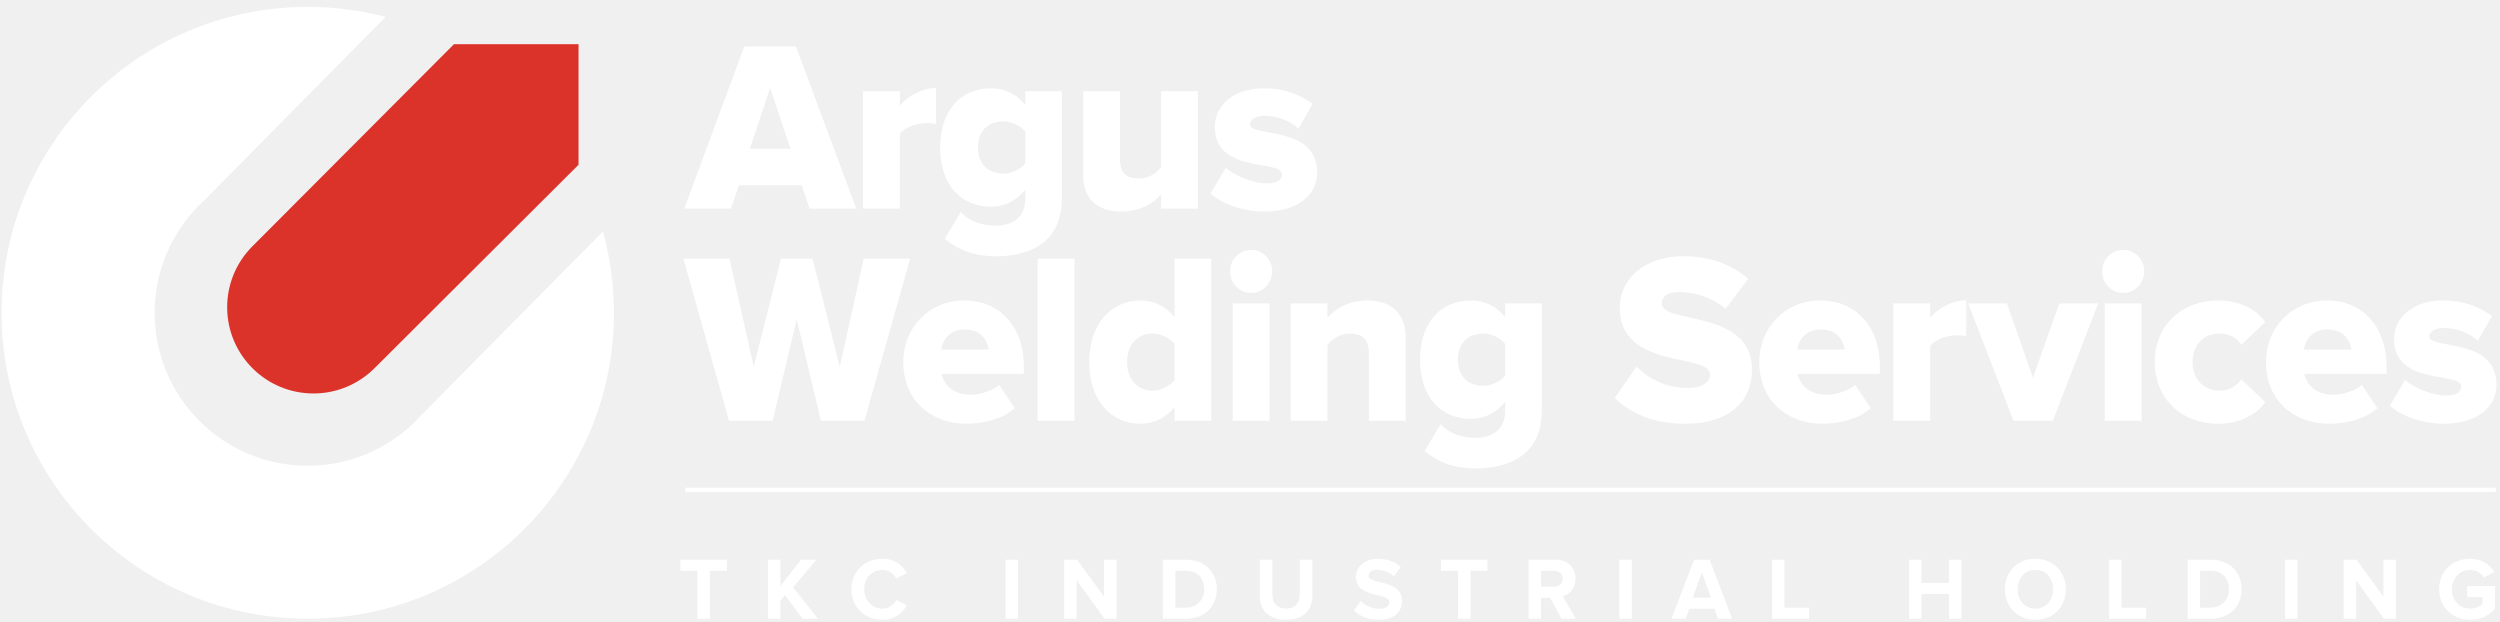
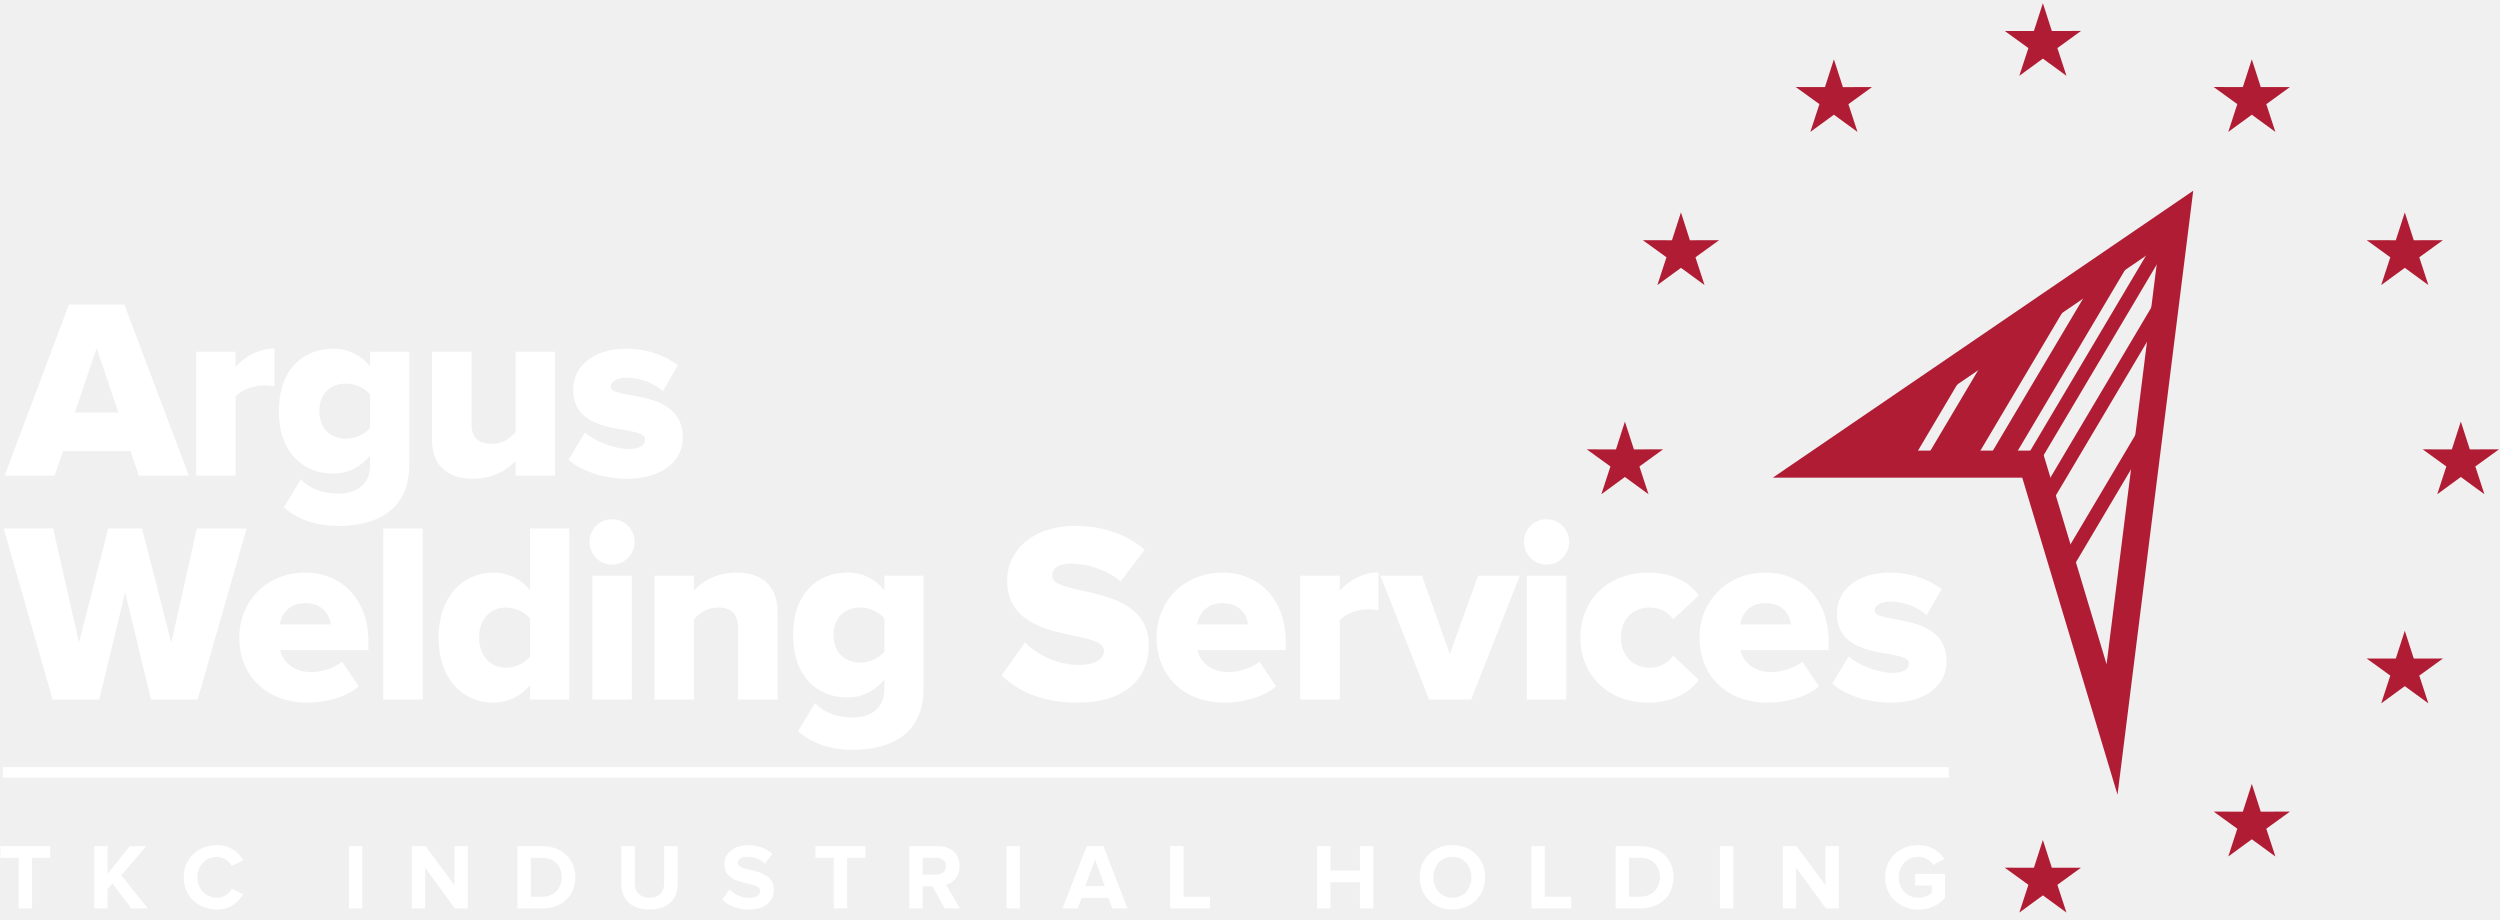
- <svg xmlns="http://www.w3.org/2000/svg" width="354" height="88" viewBox="0 0 354 88" preserveAspectRatio="xMinYMid meet">
+ <svg xmlns="http://www.w3.org/2000/svg" width="223" height="82" viewBox="0 0 223 82" preserveAspectRatio="xMinYMid meet">
  <g fill="none">
-     <g>
-       <g transform="translate(96 6)" fill="#fff">
-         <path d="M18.64 23.542l-1.12-3.305H8.617l-1.118 3.305H.895l8.5-22.96h7.313l8.534 22.96H18.64zM13.05 6.434l-2.877 8.64h5.756l-2.88-8.64z" />
-         <path d="M26.206 23.542V6.916h5.215v2.03c1.084-1.342 3.15-2.477 5.114-2.477v5.093c-.305-.07-.745-.138-1.287-.138-1.354 0-3.15.586-3.826 1.515v10.602h-5.214" />
-         <path d="M37.775 27.81l2.27-3.787c1.25 1.378 3.08 1.928 4.976 1.928 1.728 0 4.166-.72 4.166-3.82v-1.273c-1.354 1.617-2.98 2.41-4.842 2.41-3.996 0-7.213-2.79-7.213-8.4 0-5.473 3.117-8.364 7.214-8.364 1.828 0 3.52.722 4.842 2.376V6.915h5.18v15.146c0 6.78-5.28 8.227-9.345 8.227-2.81 0-5.146-.724-7.245-2.48zm11.41-10.705v-4.44c-.642-.895-2.03-1.48-3.114-1.48-2.065 0-3.59 1.273-3.59 3.683 0 2.443 1.525 3.717 3.59 3.717 1.084 0 2.473-.585 3.116-1.48z" />
-         <path d="M68.416 23.542v-1.997c-1.016 1.172-2.913 2.41-5.655 2.41-3.724 0-5.384-2.135-5.384-5.197V6.916h5.215v9.673c0 1.995 1.017 2.684 2.71 2.684 1.49 0 2.506-.827 3.116-1.618V6.916h5.214v16.626h-5.214" />
-         <path d="M75.407 21.408l2.167-3.65c1.22 1.103 3.827 2.204 5.757 2.204 1.558 0 2.202-.516 2.202-1.274 0-2.168-9.516-.034-9.516-6.712 0-2.927 2.472-5.473 7.01-5.473 2.743 0 5.08.895 6.84 2.203l-1.998 3.51c-.982-.963-2.845-1.823-4.81-1.823-1.217 0-2.064.516-2.064 1.204 0 1.928 9.515.034 9.515 6.85 0 3.168-2.744 5.508-7.45 5.508-2.913 0-5.926-.998-7.653-2.547" />
-         <path d="M20.24 53.587L16.82 39.2 13.4 53.586H7.235L.77 30.627h6.534l3.42 15.32 3.86-15.32h4.47l3.86 15.32 3.387-15.32h6.57l-6.468 22.96H20.24" />
-         <path d="M31.902 45.257c0-4.818 3.59-8.708 8.703-8.708 4.842 0 8.363 3.612 8.363 9.26v1.134h-11.65c.307 1.55 1.73 2.96 4.1 2.96 1.15 0 3.148-.516 4.063-1.41l2.2 3.304C46.057 53.278 43.348 54 40.843 54c-5.046 0-8.94-3.338-8.94-8.743zm8.703-4.61c-2.27 0-3.15 1.65-3.353 2.854h6.74c-.137-1.17-.984-2.854-3.387-2.854z" />
-         <path d="M50.927 30.628h5.215v22.96h-5.215v-22.96z" />
-         <path d="M70.327 53.587V51.66C68.973 53.245 67.314 54 65.485 54c-4.03 0-7.246-3.097-7.246-8.743 0-5.438 3.148-8.708 7.245-8.708 1.795 0 3.522.72 4.842 2.374v-8.296h5.18v22.96h-5.18zm0-5.782V42.71c-.677-.894-2.03-1.48-3.148-1.48-2.067 0-3.59 1.55-3.59 4.027 0 2.48 1.523 4.063 3.59 4.063 1.116 0 2.47-.62 3.147-1.515z" />
-         <path d="M78.18 32.418c0-1.686 1.32-3.03 2.98-3.03 1.658 0 2.98 1.344 2.98 3.03 0 1.686-1.322 3.064-2.98 3.064-1.66 0-2.98-1.378-2.98-3.064zm.372 4.544h5.215v16.626h-5.215V36.962z" />
-         <path d="M97.827 53.587v-9.602c0-2.032-1.05-2.755-2.676-2.755-1.556 0-2.572.86-3.18 1.618v10.74h-5.215V36.96h5.214v2.03c.98-1.17 2.91-2.443 5.654-2.443 3.724 0 5.418 2.202 5.418 5.266v11.77h-5.215" />
-         <path d="M105.725 57.857l2.27-3.788c1.252 1.377 3.08 1.927 4.977 1.927 1.727 0 4.164-.722 4.164-3.82v-1.274c-1.354 1.617-2.98 2.41-4.84 2.41-3.998 0-7.214-2.79-7.214-8.4 0-5.473 3.115-8.364 7.213-8.364 1.828 0 3.52.72 4.84 2.374v-1.962h5.183v15.146c0 6.78-5.283 8.227-9.346 8.227-2.81 0-5.148-.723-7.247-2.478zm11.41-10.706v-4.44c-.642-.894-2.03-1.48-3.113-1.48-2.067 0-3.59 1.274-3.59 3.683 0 2.444 1.523 3.718 3.59 3.718 1.084 0 2.47-.584 3.114-1.48z" />
-         <path d="M132.65 50.352l3.08-4.44c1.625 1.652 4.132 3.028 7.213 3.028 1.998 0 3.217-.79 3.217-1.892 0-3.134-12.8-.62-12.8-9.466 0-3.856 3.217-7.3 9.007-7.3 3.623 0 6.773 1.103 9.177 3.203l-3.184 4.234c-1.896-1.585-4.367-2.377-6.602-2.377-1.693 0-2.44.69-2.44 1.653 0 2.925 12.767.792 12.767 9.328 0 4.613-3.35 7.677-9.413 7.677-4.57 0-7.755-1.444-10.022-3.648" />
-         <path d="M153.113 45.257c0-4.818 3.59-8.708 8.703-8.708 4.843 0 8.364 3.612 8.364 9.26v1.134h-11.65c.306 1.55 1.73 2.96 4.1 2.96 1.15 0 3.148-.516 4.063-1.41l2.2 3.304c-1.625 1.48-4.334 2.203-6.84 2.203-5.046 0-8.94-3.338-8.94-8.743zm8.703-4.61c-2.27 0-3.148 1.65-3.352 2.854h6.74c-.138-1.17-.984-2.854-3.388-2.854z" />
-         <path d="M172.098 53.587V36.962h5.215v2.03c1.084-1.342 3.15-2.478 5.114-2.478v5.095c-.305-.07-.746-.14-1.287-.14-1.355 0-3.15.587-3.827 1.516v10.6h-5.215" />
-         <path d="M189.123 53.587l-6.434-16.625h5.486l3.69 10.534 3.725-10.534h5.52l-6.433 16.625h-5.554" id="Fill-16" />
-         <path d="M201.664 32.418c0-1.686 1.32-3.03 2.98-3.03s2.98 1.344 2.98 3.03c0 1.686-1.32 3.064-2.98 3.064s-2.98-1.378-2.98-3.064zm.373 4.544h5.215v16.626h-5.215V36.962z" id="Fill-17" />
-         <path d="M209.118 45.257c0-5.197 3.826-8.708 8.94-8.708 3.52 0 5.722 1.582 6.704 3.062l-3.386 3.2c-.644-.963-1.694-1.582-3.082-1.582-2.167 0-3.826 1.515-3.826 4.027 0 2.513 1.66 4.063 3.826 4.063 1.388 0 2.438-.69 3.082-1.618l3.386 3.235C223.78 52.383 221.58 54 218.057 54c-5.113 0-8.94-3.51-8.94-8.743" />
-         <path d="M224.858 45.257c0-4.818 3.59-8.708 8.703-8.708 4.844 0 8.365 3.612 8.365 9.26v1.134h-11.65c.306 1.55 1.728 2.96 4.1 2.96 1.15 0 3.147-.516 4.063-1.41l2.2 3.304c-1.626 1.48-4.334 2.203-6.84 2.203-5.046 0-8.94-3.338-8.94-8.743zm8.703-4.61c-2.268 0-3.148 1.65-3.35 2.854h6.737c-.136-1.17-.982-2.854-3.386-2.854z" />
-         <path d="M242.397 51.454l2.168-3.65c1.22 1.102 3.827 2.204 5.757 2.204 1.557 0 2.2-.516 2.2-1.274 0-2.17-9.515-.034-9.515-6.712 0-2.927 2.472-5.473 7.01-5.473 2.742 0 5.08.893 6.84 2.202l-1.998 3.51c-.983-.963-2.846-1.823-4.81-1.823-1.22 0-2.065.515-2.065 1.203 0 1.928 9.515.034 9.515 6.85 0 3.168-2.743 5.508-7.45 5.508-2.912 0-5.925-.997-7.653-2.546" />
-         <path d="M1.057 63.052H257.41v.626H1.056v-.626z" />
-         <path d="M2.747 81.61v-6.788H.333v-1.565h6.59v1.565H4.518v6.788H2.746" />
-         <path d="M17.646 81.61l-2.502-3.344-.644.776v2.568h-1.758v-8.353H14.5v3.732l2.923-3.733h2.168l-3.28 3.92 3.504 4.433h-2.168" />
-         <path d="M24.562 77.44c0-2.568 1.92-4.32 4.397-4.32 1.82 0 2.873 1.002 3.455 2.04l-1.51.753c-.348-.678-1.09-1.215-1.946-1.215-1.5 0-2.59 1.165-2.59 2.742 0 1.578 1.09 2.742 2.59 2.742.854 0 1.597-.526 1.944-1.214l1.51.74c-.594 1.038-1.634 2.052-3.455 2.052-2.478 0-4.398-1.753-4.398-4.32" />
-         <path d="M46.393 73.257h1.76v8.353h-1.76v-8.353z" />
-         <path d="M60.4 81.61l-3.94-5.448v5.448h-1.758v-8.353h1.81l3.826 5.248v-5.248h1.76v8.353H60.4" />
-         <path d="M68.664 81.61v-8.353h3.258c2.59 0 4.384 1.665 4.384 4.183 0 2.517-1.795 4.17-4.384 4.17h-3.258zm5.847-4.17c0-1.477-.89-2.618-2.588-2.618h-1.5v5.222h1.5c1.634 0 2.59-1.19 2.59-2.604z" />
-         <path d="M82.38 78.28v-5.023h1.784v4.96c0 1.164.67 1.965 1.945 1.965 1.274 0 1.93-.8 1.93-1.966v-4.96h1.797v5.01c0 2.08-1.214 3.494-3.728 3.494-2.516 0-3.73-1.428-3.73-3.48" />
-         <path d="M95.732 80.433l.953-1.352c.582.614 1.487 1.128 2.626 1.128.967 0 1.437-.45 1.437-.927 0-1.477-4.755-.462-4.755-3.605 0-1.39 1.19-2.542 3.133-2.542 1.313 0 2.403.4 3.22 1.163l-.977 1.304c-.67-.628-1.56-.914-2.403-.914-.756 0-1.177.337-1.177.838 0 1.328 4.743.44 4.743 3.557 0 1.527-1.076 2.68-3.305 2.68-1.586 0-2.726-.54-3.493-1.327" />
-         <path d="M110.452 81.61v-6.788h-2.415v-1.565h6.59v1.565h-2.404v6.788h-1.77" />
-         <path d="M125.115 81.61l-1.622-2.968h-1.288v2.968h-1.76v-8.353h3.865c1.72 0 2.775 1.14 2.775 2.693 0 1.477-.917 2.266-1.81 2.48l1.86 3.18h-2.02zm.173-5.66c0-.7-.532-1.128-1.238-1.128h-1.845v2.255h1.845c.706 0 1.238-.426 1.238-1.127z" />
-         <path d="M133.292 73.257h1.758v8.353h-1.758v-8.353z" />
-         <path d="M147.26 81.61l-.507-1.416h-3.543l-.52 1.416h-2.005l3.195-8.353h2.204l3.183 8.353h-2.006zm-2.278-6.574l-1.29 3.593h2.578l-1.288-3.594z" />
-         <path d="M154.916 81.61v-8.353h1.76v6.787h3.492v1.566h-5.252" />
-         <path d="M179.98 81.61v-3.507h-3.9v3.507h-1.76v-8.353h1.76v3.282h3.9v-3.283h1.772v8.353h-1.77" />
-         <path d="M187.89 77.44c0-2.518 1.822-4.32 4.31-4.32 2.503 0 4.323 1.802 4.323 4.32 0 2.517-1.82 4.32-4.322 4.32-2.488 0-4.31-1.803-4.31-4.32zm6.825 0c0-1.565-.99-2.742-2.514-2.742-1.523 0-2.5 1.177-2.5 2.742 0 1.552.977 2.742 2.5 2.742 1.524 0 2.515-1.19 2.515-2.742z" />
-         <path d="M202.65 81.61v-8.353h1.76v6.787h3.492v1.566h-5.25" />
-         <path d="M213.77 81.61v-8.353h3.258c2.59 0 4.385 1.665 4.385 4.183 0 2.517-1.796 4.17-4.385 4.17h-3.257zm5.847-4.17c0-1.477-.89-2.618-2.59-2.618h-1.497v5.222h1.498c1.635 0 2.59-1.19 2.59-2.604z" />
-         <path d="M227.558 73.257h1.76v8.353h-1.76v-8.353z" />
-         <path d="M241.564 81.61l-3.94-5.448v5.448h-1.757v-8.353h1.808l3.827 5.248v-5.248h1.76v8.353h-1.698" />
-         <path d="M249.383 77.44c0-2.642 1.982-4.32 4.397-4.32 1.72 0 2.798.877 3.418 1.866l-1.462.8c-.37-.587-1.077-1.088-1.956-1.088-1.5 0-2.59 1.165-2.59 2.742 0 1.578 1.09 2.742 2.59 2.742.73 0 1.424-.325 1.758-.638v-1.002h-2.18V76.99h3.94v3.204c-.844.953-2.02 1.58-3.518 1.58-2.415 0-4.397-1.704-4.397-4.334" />
+     <g transform="translate(-860 -905)">
+       <g transform="translate(860 905)">
+         <g>
+           <path d="M182.224.285l.8 2.48 2.6-.004-2.106 1.528.81 2.474-2.104-1.536-2.102 1.536.81-2.474-2.108-1.527 2.6.004.8-2.48" fill="#B01C33" />
+           <path d="M200.862 5.292c.265.825.533 1.65.798 2.477.867-.003 1.736-.003 2.604-.005-.704.508-1.405 1.018-2.11 1.527.272.824.54 1.65.81 2.477-.7-.514-1.402-1.027-2.102-1.538-.7.51-1.402 1.024-2.1 1.537.268-.83.537-1.654.805-2.478-.7-.51-1.403-1.02-2.107-1.527.868.002 1.734.002 2.602.004.265-.827.534-1.653.8-2.478" fill="#B01C33" />
+           <path d="M214.508 18.95c.265.827.532 1.652.8 2.48.865-.004 1.734-.006 2.6-.006-.702.51-1.405 1.018-2.108 1.526.268.825.54 1.648.81 2.477-.703-.515-1.403-1.024-2.102-1.535-.7.51-1.403 1.02-2.105 1.535.273-.83.54-1.652.812-2.477-.706-.508-1.407-1.017-2.107-1.526.866 0 1.733.002 2.598.006.267-.828.536-1.653.802-2.48" fill="#B01C33" />
+           <path d="M219.507 37.605c.266.827.53 1.652.8 2.48.867-.003 1.735-.004 2.602-.004-.705.51-1.407 1.017-2.11 1.528.272.824.54 1.648.81 2.475-.703-.512-1.402-1.024-2.103-1.536-.7.512-1.402 1.024-2.102 1.536.27-.827.537-1.65.808-2.475-.7-.51-1.404-1.02-2.107-1.527.867 0 1.734.002 2.6.004.268-.827.535-1.652.8-2.48" fill="#B01C33" />
+           <path d="M214.508 56.264c.265.826.532 1.65.8 2.477.865 0 1.734-.003 2.6-.003-.702.508-1.405 1.016-2.108 1.527.268.823.54 1.65.81 2.476-.703-.513-1.403-1.025-2.102-1.537-.7.512-1.403 1.024-2.105 1.537.273-.827.54-1.653.812-2.476-.706-.51-1.407-1.02-2.107-1.527.866 0 1.733.004 2.598.004.267-.825.536-1.65.802-2.476" fill="#B01C33" />
+           <path d="M200.862 69.922c.265.825.533 1.65.798 2.478.867 0 1.736-.005 2.604-.005-.704.51-1.405 1.017-2.11 1.527.272.824.54 1.65.81 2.476-.7-.51-1.402-1.024-2.102-1.534-.7.51-1.402 1.023-2.1 1.534.268-.827.537-1.652.805-2.476-.7-.51-1.403-1.017-2.107-1.527.868 0 1.734.005 2.602.005.265-.827.534-1.653.8-2.478" fill="#B01C33" />
+           <path d="M182.224 74.926c.266.825.532 1.65.8 2.477.867 0 1.736-.002 2.6-.004-.702.507-1.405 1.017-2.106 1.526.27.827.538 1.65.81 2.477-.7-.512-1.403-1.026-2.104-1.535-.7.51-1.4 1.023-2.1 1.535.268-.828.536-1.65.81-2.477-.705-.51-1.408-1.02-2.11-1.527.866 0 1.734.003 2.603.003.265-.826.532-1.652.797-2.477" fill="#B01C33" />
+           <path d="M144.94 37.605c.27.827.535 1.652.804 2.48.865-.003 1.732-.004 2.602-.004-.705.51-1.406 1.017-2.11 1.528.27.824.538 1.648.81 2.475-.7-.512-1.402-1.024-2.105-1.536-.697.512-1.398 1.024-2.1 1.536.27-.827.542-1.65.81-2.475-.704-.51-1.407-1.02-2.11-1.527.866 0 1.737.002 2.604.004.266-.827.532-1.652.797-2.48" fill="#B01C33" />
+           <path d="M149.943 18.95c.265.827.53 1.652.796 2.48.867-.004 1.737-.006 2.603-.006-.702.51-1.405 1.018-2.108 1.526.27.825.54 1.648.81 2.477-.7-.515-1.404-1.024-2.102-1.535-.7.51-1.4 1.02-2.104 1.535.27-.83.538-1.652.81-2.477-.704-.508-1.407-1.017-2.108-1.526.866 0 1.733.002 2.6.006.267-.828.533-1.653.8-2.48" fill="#B01C33" />
+           <path d="M163.585 5.292l.8 2.48 2.6-.007-2.106 1.527.81 2.477-2.105-1.538-2.102 1.537.81-2.478-2.11-1.527 2.604.006.798-2.478" fill="#B01C33" />
+           <path d="M192.572 22.026l-26.626 18.17h16.23l5.73 19.057 4.666-37.227zm3.064-5.014l-6.754 53.875-8.498-28.28h-22.248l37.5-25.595z" fill="#B01C33" />
+           <path d="M191.626 39.27l-7.29 12.294-.483-1.6 8.157-13.752-.384 3.058zm2.475-19.75l-1.23.84-12.482 21.042h.894l.18.6 12.453-20.994.186-1.488zM191 21.637l-3.74 2.555-10.21 17.21h2.226l11.724-19.765zm-5.613 3.832l-7.483 5.107-6.423 10.825h4.456l9.45-15.933zm-9.355 6.383l-5.662 9.55h-8.328l13.99-9.55zm6.033 12.153l.48 1.6 10.51-17.717.383-3.06-11.373 19.176z" fill="#B01C33" />
+           <path d="M12.39 42.43l-.754-2.197H5.624l-.754 2.196H.412L6.15 27.166h4.937l5.76 15.262H12.39zM8.618 31.056L6.675 36.8h3.886L8.62 31.058z" fill="#fff" />
+           <path d="M17.498 42.43V31.377h3.52v1.35c.732-.892 2.127-1.648 3.453-1.648v3.387c-.205-.046-.503-.092-.868-.092-.914 0-2.126.39-2.583 1.007v7.047h-3.522" fill="#fff" />
+           <path d="M25.308 45.267l1.532-2.517c.845.915 2.08 1.28 3.36 1.28 1.165 0 2.81-.48 2.81-2.538v-.847c-.913 1.074-2.01 1.6-3.268 1.6-2.697 0-4.868-1.852-4.868-5.58 0-3.64 2.103-5.562 4.868-5.562 1.235 0 2.378.48 3.27 1.58v-1.305h3.496v10.068c0 4.506-3.565 5.468-6.308 5.468-1.898 0-3.475-.48-4.892-1.647zm7.703-7.117v-2.952c-.433-.594-1.37-.983-2.102-.983-1.394 0-2.423.847-2.423 2.45 0 1.623 1.03 2.47 2.423 2.47.732 0 1.67-.39 2.103-.985z" fill="#fff" />
+           <path d="M45.992 42.43V41.1c-.685.78-1.966 1.602-3.817 1.602-2.514 0-3.635-1.42-3.635-3.455v-7.872h3.52v6.43c0 1.327.686 1.784 1.83 1.784 1.005 0 1.69-.55 2.102-1.075v-7.14h3.52V42.43h-3.52" fill="#fff" />
+           <path d="M50.712 41.01l1.463-2.425c.822.733 2.583 1.464 3.886 1.464 1.052 0 1.487-.343 1.487-.847 0-1.442-6.424-.023-6.424-4.462 0-1.944 1.67-3.637 4.732-3.637 1.85 0 3.43.595 4.617 1.464l-1.348 2.335c-.664-.642-1.92-1.213-3.247-1.213-.822 0-1.394.342-1.394.8 0 1.28 6.424.022 6.424 4.552 0 2.106-1.852 3.662-5.03 3.662-1.965 0-4-.664-5.165-1.693" fill="#fff" />
+           <path d="M13.47 62.4l-2.308-9.563-2.31 9.564h-4.16L.328 47.14H4.74L7.046 57.32 9.654 47.14h3.017l2.607 10.182 2.285-10.183h4.435L17.63 62.4h-4.16" fill="#fff" />
+           <path d="M21.343 56.863c0-3.202 2.424-5.788 5.876-5.788 3.267 0 5.644 2.402 5.644 6.155v.755H25c.207 1.03 1.167 1.968 2.767 1.968.777 0 2.126-.344 2.743-.94l1.486 2.198c-1.097.985-2.926 1.465-4.618 1.465-3.405 0-6.035-2.22-6.035-5.812zm5.876-3.065c-1.533 0-2.127 1.098-2.265 1.9h4.55c-.092-.78-.664-1.9-2.286-1.9z" fill="#fff" />
+           <path d="M34.187 47.14h3.52V62.4h-3.52V47.14z" fill="#fff" />
+           <path d="M47.283 62.4v-1.28c-.915 1.053-2.034 1.555-3.27 1.555-2.72 0-4.89-2.06-4.89-5.812 0-3.614 2.125-5.788 4.89-5.788 1.213 0 2.378.48 3.27 1.58v-5.516h3.496V62.4h-3.497zm0-3.843V55.17c-.457-.594-1.372-.984-2.126-.984-1.394 0-2.423 1.03-2.423 2.677 0 1.65 1.03 2.7 2.423 2.7.754 0 1.67-.41 2.126-1.006z" fill="#fff" />
+           <path d="M52.583 48.33c0-1.122.892-2.015 2.012-2.015s2.01.893 2.01 2.014c0 1.12-.89 2.035-2.01 2.035-1.12 0-2.012-.915-2.012-2.036zm.252 3.02h3.52V62.4h-3.52V51.35z" fill="#fff" />
+           <path d="M65.846 62.4v-6.383c0-1.35-.71-1.83-1.806-1.83-1.05 0-1.738.572-2.148 1.076V62.4h-3.52V51.35h3.52v1.35c.662-.778 1.965-1.625 3.817-1.625 2.513 0 3.657 1.464 3.657 3.5v7.826h-3.52" fill="#fff" />
+           <path d="M71.178 65.24l1.53-2.52c.848.917 2.08 1.283 3.362 1.283 1.166 0 2.81-.48 2.81-2.54v-.847c-.913 1.075-2.01 1.602-3.267 1.602-2.698 0-4.87-1.854-4.87-5.583 0-3.638 2.104-5.56 4.87-5.56 1.233 0 2.377.48 3.268 1.58v-1.306h3.5v10.068c0 4.506-3.567 5.468-6.31 5.468-1.897 0-3.475-.48-4.892-1.647zm7.703-7.118v-2.95c-.433-.596-1.37-.986-2.102-.986-1.394 0-2.423.848-2.423 2.45 0 1.623 1.03 2.47 2.423 2.47.732 0 1.67-.39 2.103-.984z" fill="#fff" />
+           <path d="M89.353 60.25l2.08-2.952c1.097 1.1 2.79 2.014 4.87 2.014 1.347 0 2.17-.526 2.17-1.258 0-2.083-8.64-.412-8.64-6.293 0-2.562 2.17-4.85 6.08-4.85 2.446 0 4.572.732 6.195 2.128l-2.15 2.815c-1.28-1.053-2.948-1.58-4.456-1.58-1.143 0-1.647.46-1.647 1.1 0 1.944 8.618.526 8.618 6.2 0 3.066-2.263 5.102-6.354 5.102-3.087 0-5.236-.96-6.767-2.425" fill="#fff" />
+           <path d="M103.167 56.863c0-3.202 2.424-5.788 5.875-5.788 3.27 0 5.646 2.402 5.646 6.155v.755h-7.863c.205 1.03 1.165 1.968 2.765 1.968.778 0 2.126-.344 2.744-.94l1.485 2.198c-1.098.985-2.926 1.465-4.618 1.465-3.406 0-6.035-2.22-6.035-5.812zm5.875-3.065c-1.532 0-2.125 1.098-2.263 1.9h4.548c-.092-.78-.663-1.9-2.286-1.9z" fill="#fff" />
+           <path d="M115.982 62.4V51.35h3.52v1.35c.733-.893 2.127-1.648 3.453-1.648v3.387c-.206-.047-.504-.093-.87-.093-.914 0-2.125.39-2.582 1.007V62.4h-3.52" fill="#fff" />
+           <path d="M127.475 62.4l-4.343-11.05h3.704l2.49 7.002 2.515-7.003h3.727l-4.343 11.05h-3.75" fill="#fff" />
+           <path d="M135.94 48.33c0-1.122.892-2.015 2.013-2.015 1.12 0 2.01.893 2.01 2.014 0 1.12-.89 2.035-2.01 2.035-1.12 0-2.012-.915-2.012-2.036zm.253 3.02h3.52V62.4h-3.52V51.35z" fill="#fff" />
+           <path d="M140.972 56.863c0-3.455 2.583-5.788 6.035-5.788 2.377 0 3.863 1.052 4.526 2.036l-2.286 2.13c-.434-.64-1.143-1.054-2.08-1.054-1.463 0-2.583 1.007-2.583 2.677 0 1.67 1.12 2.7 2.583 2.7.937 0 1.646-.457 2.08-1.074l2.286 2.15c-.663.96-2.15 2.035-4.526 2.035-3.452 0-6.035-2.334-6.035-5.812" fill="#fff" />
+           <path d="M151.598 56.863c0-3.202 2.424-5.788 5.874-5.788 3.27 0 5.647 2.402 5.647 6.155v.755h-7.865c.206 1.03 1.166 1.968 2.767 1.968.776 0 2.125-.344 2.743-.94l1.485 2.198c-1.097.985-2.925 1.465-4.617 1.465-3.406 0-6.035-2.22-6.035-5.812zm5.874-3.065c-1.53 0-2.125 1.098-2.262 1.9h4.55c-.093-.78-.664-1.9-2.288-1.9z" fill="#fff" />
+           <path d="M163.438 60.983l1.463-2.426c.824.732 2.584 1.464 3.887 1.464 1.052 0 1.486-.34 1.486-.845 0-1.442-6.423-.023-6.423-4.462 0-1.945 1.668-3.638 4.73-3.638 1.853 0 3.43.595 4.62 1.464l-1.35 2.334c-.663-.642-1.92-1.213-3.246-1.213-.823 0-1.394.344-1.394.8 0 1.283 6.423.024 6.423 4.554 0 2.106-1.852 3.66-5.03 3.66-1.965 0-4-.662-5.165-1.69" fill="#fff" />
+           <path d="M.26 68.43h173.573v.938H.26v-.937z" fill="#fff" />
+           <path d="M1.663 81.028v-4.512H.033v-1.04H4.48v1.04H2.86v4.512H1.662" fill="#fff" />
+           <path d="M11.72 81.028l-1.69-2.223-.433.516v1.708H8.41v-5.552h1.187v2.48l1.973-2.48h1.464l-2.216 2.605 2.366 2.948H11.72" fill="#fff" />
+           <path d="M16.39 78.256c0-1.707 1.295-2.87 2.967-2.87 1.23 0 1.94.664 2.333 1.355l-1.02.5c-.234-.45-.736-.807-1.313-.807-1.012 0-1.747.774-1.747 1.823 0 1.05.735 1.823 1.747 1.823.577 0 1.08-.35 1.313-.808l1.02.49c-.4.692-1.104 1.366-2.333 1.366-1.672 0-2.968-1.166-2.968-2.872" fill="#fff" />
+           <path d="M31.126 75.476h1.188v5.552h-1.188v-5.552z" fill="#fff" />
+           <path d="M40.58 81.028l-2.657-3.62v3.62h-1.188v-5.552h1.22l2.585 3.487v-3.487h1.187v5.552H40.58" fill="#fff" />
+           <path d="M46.16 81.028v-5.552h2.2c1.747 0 2.96 1.107 2.96 2.78 0 1.673-1.213 2.772-2.96 2.772h-2.2zm3.947-2.772c0-.982-.602-1.74-1.748-1.74h-1.013v3.47h1.012c1.103 0 1.747-.79 1.747-1.73z" fill="#fff" />
+           <path d="M55.42 78.813v-3.337h1.203v3.296c0 .775.452 1.307 1.313 1.307.86 0 1.304-.533 1.304-1.308v-3.296h1.213v3.33c0 1.38-.82 2.322-2.517 2.322-1.698 0-2.517-.95-2.517-2.315" fill="#fff" />
+           <path d="M64.432 80.245l.643-.9c.393.41 1.004.75 1.773.75.652 0 .97-.3.97-.615 0-.983-3.21-.308-3.21-2.398 0-.924.802-1.69 2.115-1.69.886 0 1.622.267 2.174.774l-.66.867c-.452-.418-1.054-.608-1.623-.608-.51 0-.794.224-.794.557 0 .883 3.202.292 3.202 2.364 0 1.015-.727 1.782-2.232 1.782-1.07 0-1.84-.36-2.358-.883" fill="#fff" />
+           <path d="M74.37 81.028v-4.512h-1.632v-1.04h4.45v1.04h-1.624v4.512H74.37" fill="#fff" />
+           <path d="M84.267 81.028l-1.095-1.973h-.87v1.973h-1.187v-5.552h2.608c1.162 0 1.874.757 1.874 1.79 0 .98-.62 1.506-1.22 1.647l1.253 2.115h-1.363zm.117-3.763c0-.465-.36-.75-.836-.75h-1.246v1.5h1.246c.477 0 .836-.283.836-.75z" fill="#fff" />
+           <path d="M89.787 75.476h1.187v5.552h-1.187v-5.552z" fill="#fff" />
+           <path d="M99.216 81.028l-.343-.94h-2.39l-.352.94h-1.353l2.157-5.552h1.488l2.148 5.552h-1.354zm-1.538-4.37l-.87 2.388h1.74l-.87-2.388z" fill="#fff" />
+           <path d="M104.384 81.028v-5.552h1.188v4.51h2.357v1.042h-3.546" fill="#fff" />
+           <path d="M121.304 81.028v-2.33h-2.634v2.33h-1.187v-5.552h1.187v2.18h2.634v-2.18h1.195v5.552h-1.196" fill="#fff" />
+           <path d="M126.643 78.256c0-1.673 1.23-2.87 2.91-2.87 1.69 0 2.918 1.197 2.918 2.87s-1.228 2.872-2.917 2.872c-1.68 0-2.91-1.2-2.91-2.872zm4.607 0c0-1.04-.67-1.823-1.697-1.823-1.028 0-1.69.783-1.69 1.823 0 1.032.662 1.823 1.69 1.823s1.697-.792 1.697-1.824z" fill="#fff" />
+           <path d="M136.607 81.028v-5.552h1.188v4.51h2.357v1.042h-3.545" fill="#fff" />
+           <path d="M144.114 81.028v-5.552h2.198c1.75 0 2.96 1.107 2.96 2.78 0 1.673-1.21 2.772-2.96 2.772h-2.198zm3.947-2.772c0-.982-.6-1.74-1.748-1.74h-1.01v3.47h1.01c1.105 0 1.75-.79 1.75-1.73z" fill="#fff" />
+           <path d="M153.42 75.476h1.188v5.552h-1.187v-5.552z" fill="#fff" />
+           <path d="M162.875 81.028l-2.658-3.62v3.62h-1.187v-5.552h1.22l2.584 3.487v-3.487h1.187v5.552h-1.145" fill="#fff" />
+           <path d="M168.153 78.256c0-1.756 1.338-2.87 2.97-2.87 1.16 0 1.89.58 2.306 1.24l-.987.53c-.252-.39-.728-.723-1.32-.723-1.014 0-1.75.774-1.75 1.823 0 1.05.736 1.823 1.75 1.823.492 0 .96-.217 1.186-.425v-.667h-1.473v-1.032h2.66v2.13c-.57.634-1.363 1.05-2.375 1.05-1.63 0-2.97-1.133-2.97-2.88" fill="#fff" />
+         </g>
      </g>
-       <path d="M81.92 6.26v17.07L53.083 52.087c-2.2 2.222-5.247 3.608-8.62 3.627-6.75.042-12.256-5.396-12.296-12.14-.02-3.37 1.33-6.43 3.53-8.654l28.58-28.66h17.64" fill="#DB322A" />
-       <path d="M59.922 58.515c-.043.043-.09.08-.132.123-3.945 4.443-9.672 7.277-16.085 7.316-11.972.07-21.735-9.57-21.806-21.53-.038-6.407 2.728-12.163 7.13-16.154.042-.044.077-.09.12-.134L54.605 2.4C51.002 1.456 47.222.955 43.32.977 19.375 1.12.078 20.627.22 44.552c.143 23.92 19.67 43.2 43.614 43.058 23.945-.14 43.24-19.65 43.1-43.573-.023-3.898-.57-7.67-1.558-11.256L59.922 58.516" fill="#fff" />
    </g>
  </g>
</svg>
